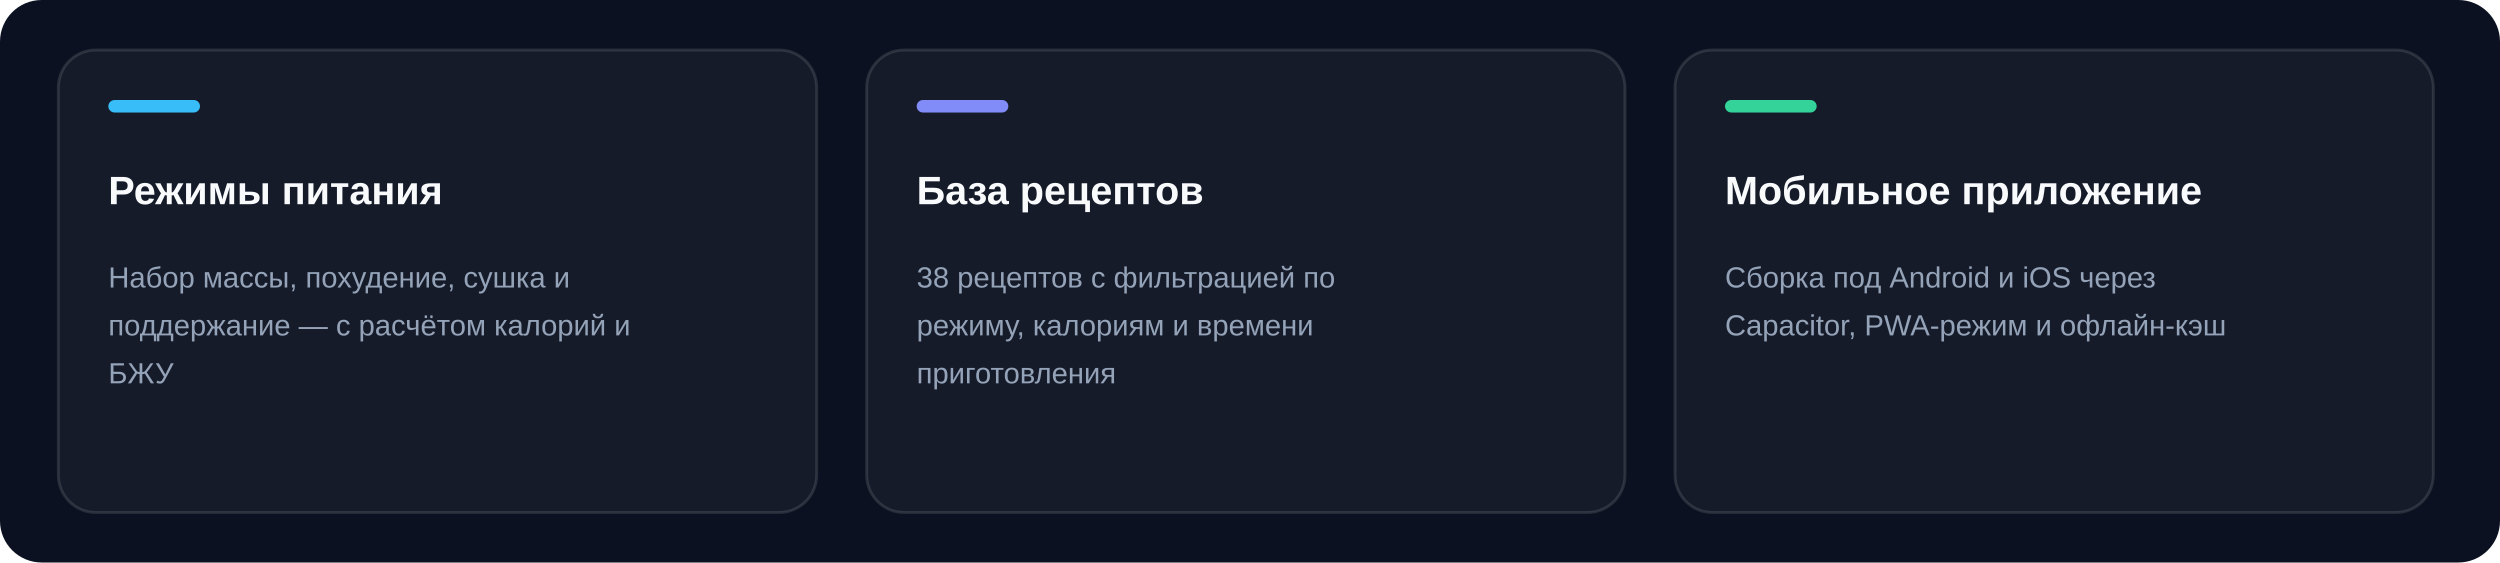
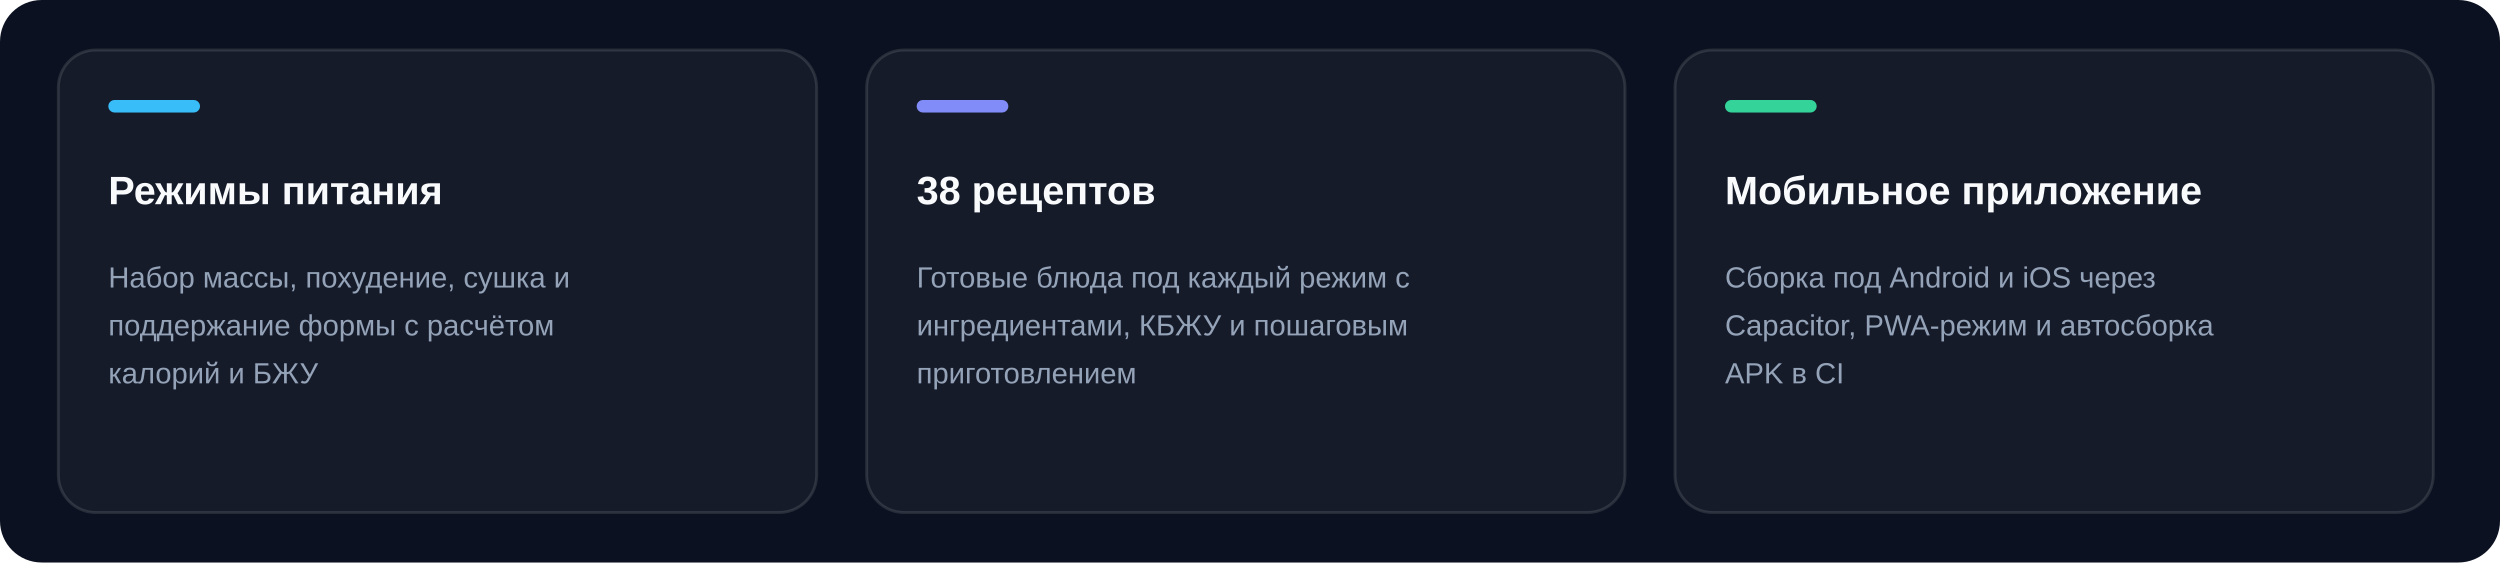
<svg xmlns="http://www.w3.org/2000/svg" width="1200" height="270" viewBox="0 0 1200 270">
  <defs>
    <clipPath id="cardClip0">
      <rect x="16" y="16" width="332" height="190" rx="10" />
    </clipPath>
    <clipPath id="cardClip1">
      <rect x="16" y="16" width="332" height="190" rx="10" />
    </clipPath>
    <clipPath id="cardClip2">
      <rect x="16" y="16" width="332" height="190" rx="10" />
    </clipPath>
  </defs>
  <rect width="1200" height="270" rx="20" fill="#0b1120" />
  <g transform="translate(28, 24)">
    <rect width="364" height="222" rx="18" fill="rgba(255,255,255,0.045)" stroke="rgba(255,255,255,0.12)" stroke-width="1.4" />
    <g clip-path="url(#cardClip0)">
      <rect x="24" y="24" width="44" height="6" rx="3" fill="#38bdf8" />
      <text x="24" y="74" fill="#f8fafc" font-family="Segoe UI, Arial, sans-serif" font-size="19" font-weight="700">Режимы питания</text>
      <text x="24" y="114" fill="#94a3b8" font-family="Segoe UI, Arial, sans-serif" font-size="14">Набор массы, похудение, сушка и</text>
-       <text x="24" y="137" fill="#94a3b8" font-family="Segoe UI, Arial, sans-serif" font-size="14">поддержание — с расчётом калорий и</text>
-       <text x="24" y="160" fill="#94a3b8" font-family="Segoe UI, Arial, sans-serif" font-size="14">БЖУ</text>
+       <text x="24" y="137" fill="#94a3b8" font-family="Segoe UI, Arial, sans-serif" font-size="14">поддержание формы с расчётом</text>
+       <text x="24" y="160" fill="#94a3b8" font-family="Segoe UI, Arial, sans-serif" font-size="14">калорий и БЖУ</text>
    </g>
  </g>
  <g transform="translate(416, 24)">
    <rect width="364" height="222" rx="18" fill="rgba(255,255,255,0.045)" stroke="rgba(255,255,255,0.12)" stroke-width="1.4" />
    <g clip-path="url(#cardClip1)">
      <rect x="24" y="24" width="44" height="6" rx="3" fill="#818cf8" />
-       <text x="24" y="74" fill="#f8fafc" font-family="Segoe UI, Arial, sans-serif" font-size="19" font-weight="700">База рецептов</text>
-       <text x="24" y="114" fill="#94a3b8" font-family="Segoe UI, Arial, sans-serif" font-size="14">38 рецептов с фильтрацией по</text>
-       <text x="24" y="137" fill="#94a3b8" font-family="Segoe UI, Arial, sans-serif" font-size="14">режиму, калориям и времени</text>
-       <text x="24" y="160" fill="#94a3b8" font-family="Segoe UI, Arial, sans-serif" font-size="14">приготовления</text>
+       <text x="24" y="74" fill="#f8fafc" font-family="Segoe UI, Arial, sans-serif" font-size="19" font-weight="700">38 рецептов</text>
+       <text x="24" y="114" fill="#94a3b8" font-family="Segoe UI, Arial, sans-serif" font-size="14">Готовые блюда под каждый режим с</text>
+       <text x="24" y="137" fill="#94a3b8" font-family="Segoe UI, Arial, sans-serif" font-size="14">ингредиентами, КБЖУ и пошаговым</text>
+       <text x="24" y="160" fill="#94a3b8" font-family="Segoe UI, Arial, sans-serif" font-size="14">приготовлением</text>
    </g>
  </g>
  <g transform="translate(804, 24)">
    <rect width="364" height="222" rx="18" fill="rgba(255,255,255,0.045)" stroke="rgba(255,255,255,0.12)" stroke-width="1.4" />
    <g clip-path="url(#cardClip2)">
      <rect x="24" y="24" width="44" height="6" rx="3" fill="#34d399" />
      <text x="24" y="74" fill="#f8fafc" font-family="Segoe UI, Arial, sans-serif" font-size="19" font-weight="700">Мобильное приложение</text>
      <text x="24" y="114" fill="#94a3b8" font-family="Segoe UI, Arial, sans-serif" font-size="14">Сборка под Android и iOS через</text>
-       <text x="24" y="137" fill="#94a3b8" font-family="Segoe UI, Arial, sans-serif" font-size="14">Capacitor, PWA-режим и офлайн-кэш</text>
+       <text x="24" y="137" fill="#94a3b8" font-family="Segoe UI, Arial, sans-serif" font-size="14">Capacitor, PWA-режим и автосборка</text>
+       <text x="24" y="160" fill="#94a3b8" font-family="Segoe UI, Arial, sans-serif" font-size="14">APK в CI</text>
    </g>
  </g>
</svg>
